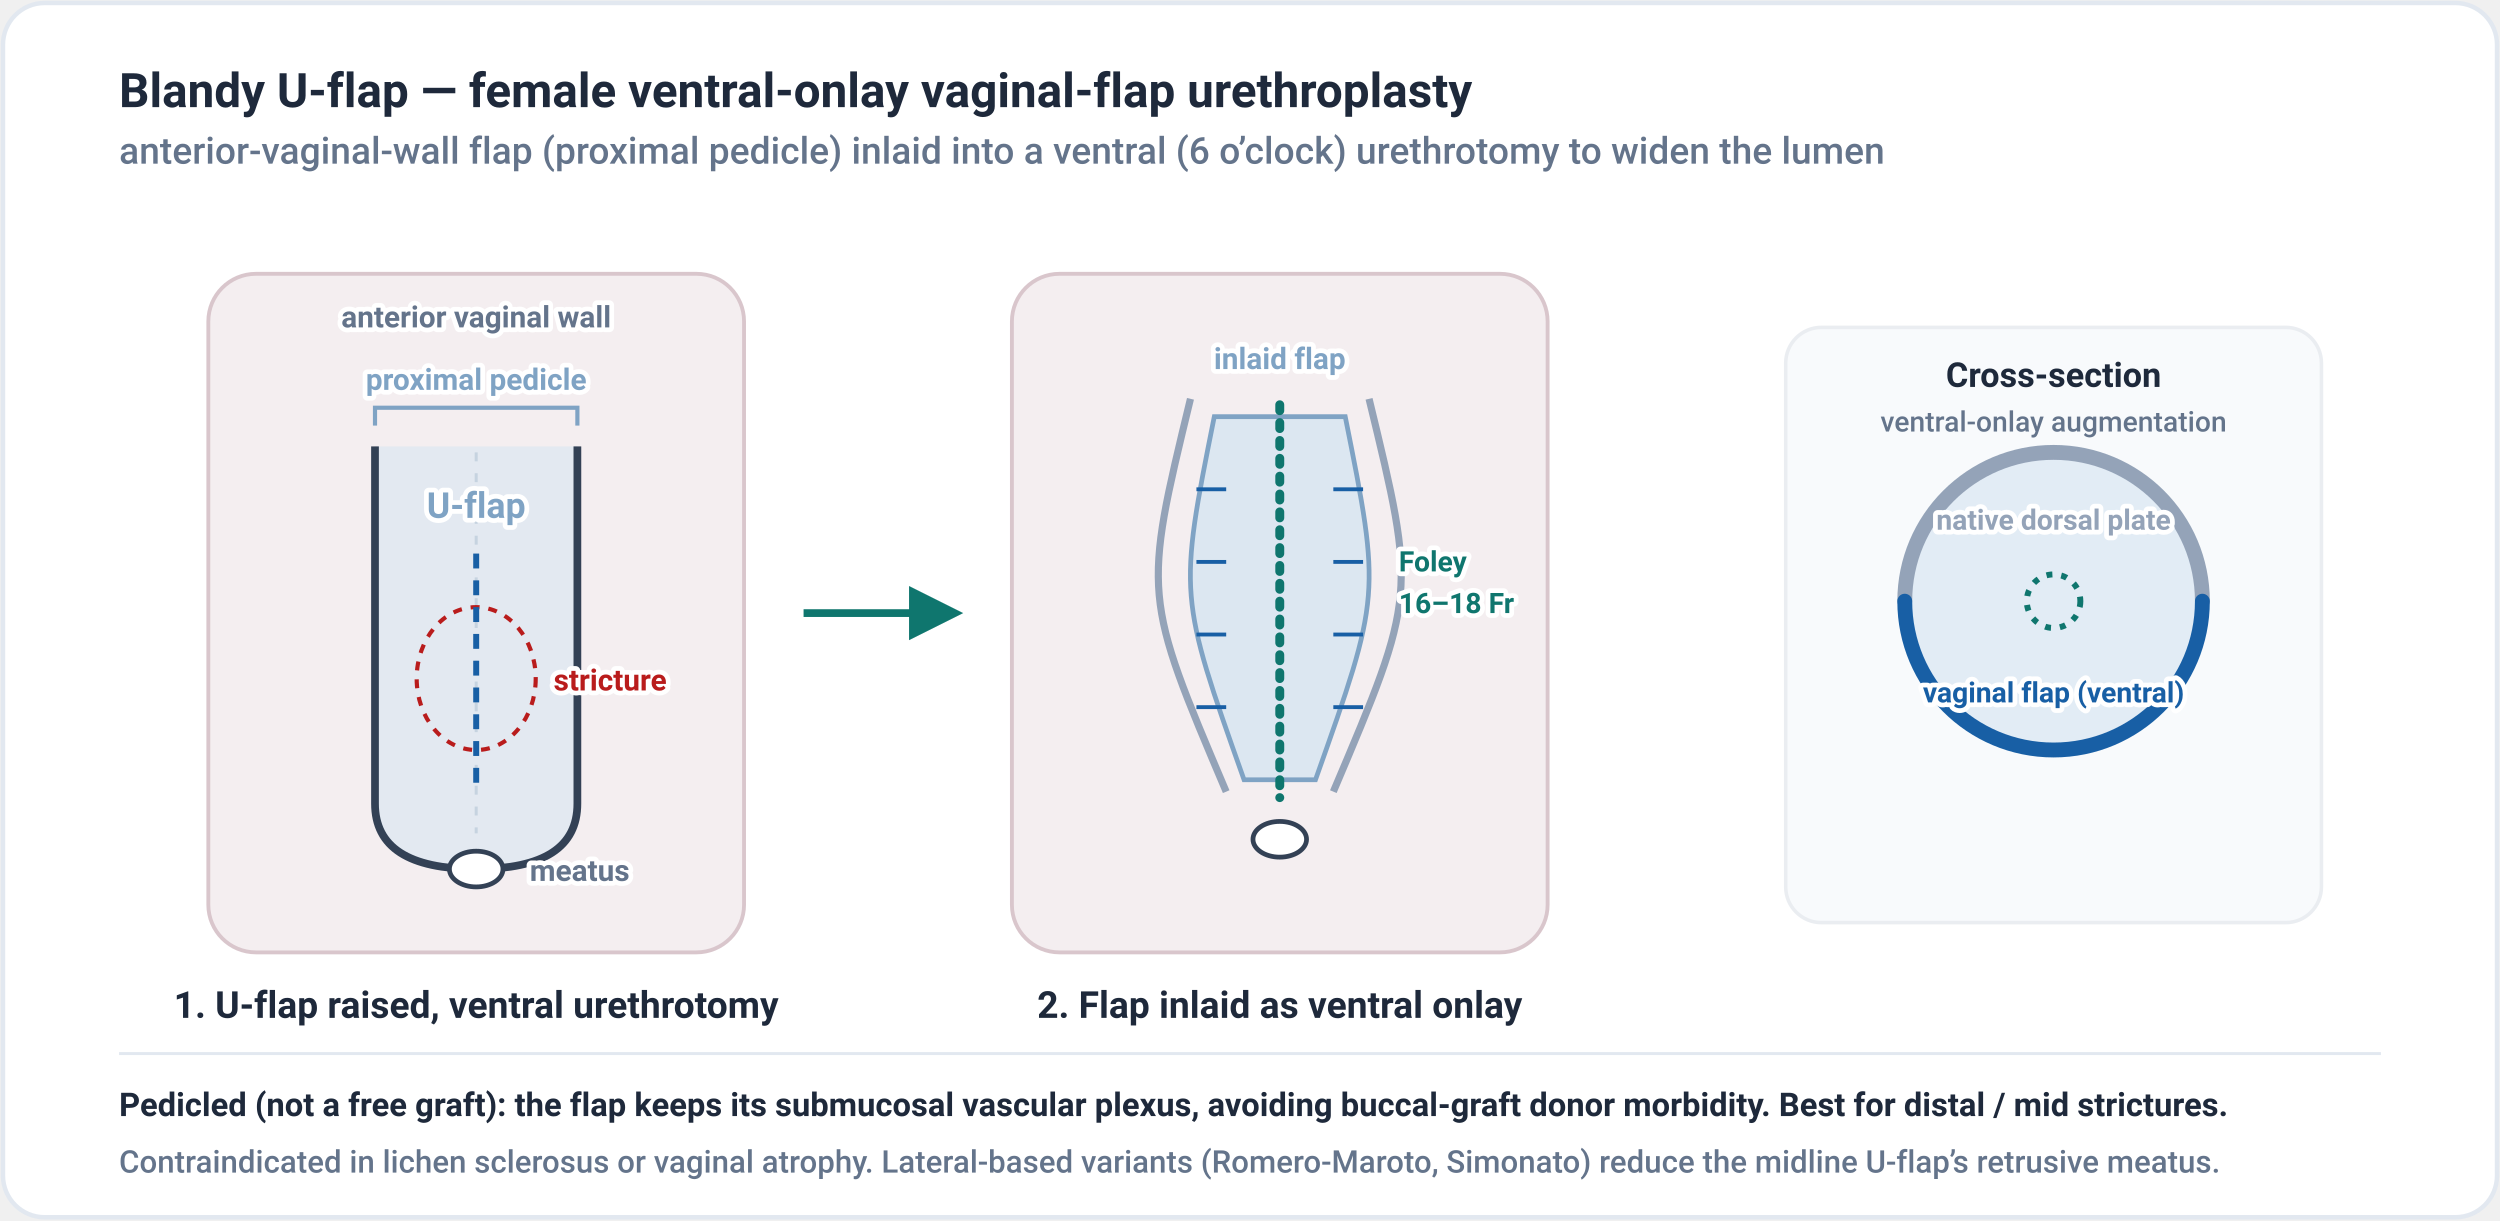
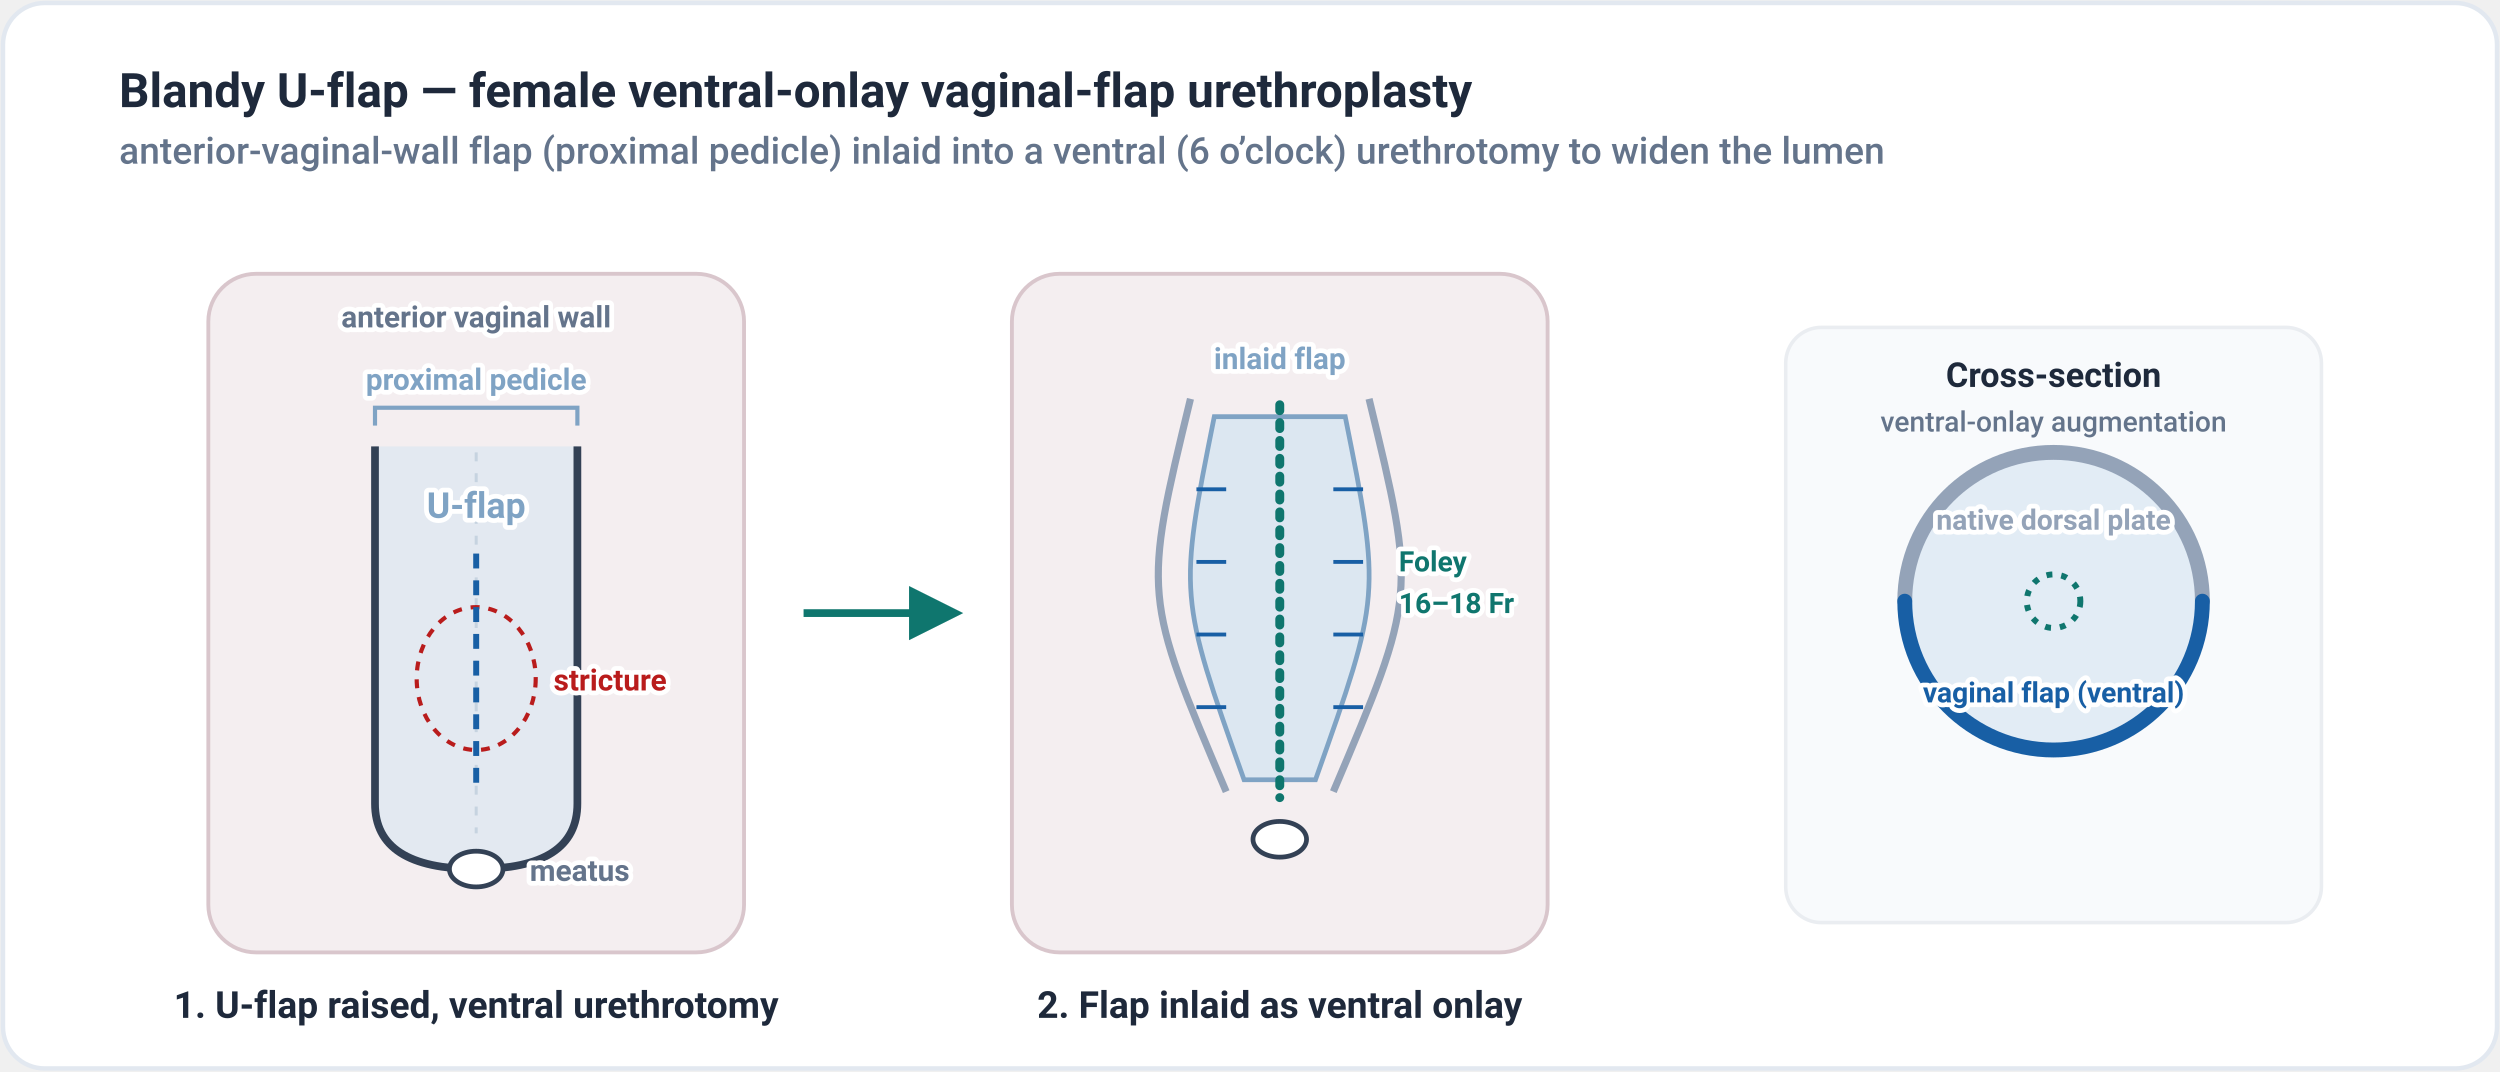
- <svg xmlns="http://www.w3.org/2000/svg" viewBox="0 0 840 410" width="840" height="410" role="img" aria-label="Blandy U-flap female vaginal-flap urethroplasty: panel 1 shows a U-shaped anterior-vaginal-wall flap with a proximal pedicle outlined over a strictured urethra with a planned ventral 6 o'clock urethrotomy; panel 2 shows the flap inlaid as a ventral onlay over a 16 to 18 French Foley catheter, sutured to the opened native urethral plate; a cross-section inset shows the native dorsal plate above and the vaginal-flap ventral onlay below around the catheter lumen. Key notes it is a pedicled flap that preserves its vascular plexus, is best for distal and mid-urethral strictures, is contraindicated in lichen sclerosus, and that lateral-based variants reduce the retrusive-meatus problem.">
+ <svg xmlns="http://www.w3.org/2000/svg" viewBox="0 0 840 360" width="840" height="360" role="img" aria-label="Blandy U-flap female vaginal-flap urethroplasty: panel 1 shows a U-shaped anterior-vaginal-wall flap with a proximal pedicle outlined over a strictured urethra with a planned ventral 6 o'clock urethrotomy; panel 2 shows the flap inlaid as a ventral onlay over a 16 to 18 French Foley catheter, sutured to the opened native urethral plate; a cross-section inset shows the native dorsal plate above and the vaginal-flap ventral onlay below around the catheter lumen. Key notes it is a pedicled flap that preserves its vascular plexus, is best for distal and mid-urethral strictures, is contraindicated in lichen sclerosus, and that lateral-based variants reduce the retrusive-meatus problem.">
  <defs>
    <marker id="ab" viewBox="0 0 10 10" refX="8" refY="5" markerWidth="7" markerHeight="7" orient="auto-start-reverse">
      <path d="M0,0 L10,5 L0,10 z" fill="#0F766E" />
    </marker>
  </defs>
-   <rect x="1" y="1" width="838" height="408" rx="14" fill="#FFFFFF" stroke="#E2E8F0" stroke-width="1.5" />
+   <rect x="1" y="1" width="838" height="358" rx="14" fill="#FFFFFF" stroke="#E2E8F0" stroke-width="1.5" />
  <text x="40" y="36" text-anchor="start" font-family="-apple-system, 'Segoe UI', Roboto, Helvetica, Arial, sans-serif" font-size="16" font-weight="700" fill="#1E293B">Blandy U-flap — female ventral-onlay vaginal-flap urethroplasty</text>
  <text x="40" y="55" text-anchor="start" font-family="-apple-system, 'Segoe UI', Roboto, Helvetica, Arial, sans-serif" font-size="12.5" font-weight="500" fill="#64748B">anterior-vaginal-wall flap (proximal pedicle) inlaid into a ventral (6 o’clock) urethrotomy to widen the lumen</text>
  <rect x="70" y="92" width="180" height="228" rx="16" fill="#F4EEF0" stroke="#D9C6CC" stroke-width="1.3" />
  <text x="160" y="110" text-anchor="middle" font-family="-apple-system, 'Segoe UI', Roboto, Helvetica, Arial, sans-serif" font-size="10" font-weight="600" fill="#64748B" paint-order="stroke" stroke="#FFFFFF" stroke-width="3.2" stroke-linejoin="round">anterior vaginal wall</text>
  <line x1="160" y1="152" x2="160" y2="280" stroke="#94A3B8" stroke-width="1" stroke-dasharray="3 4" />
  <path d="M 126 150 L 126 270 Q 126 292 160 292 Q 194 292 194 270 L 194 150" fill="#DCE7F1" fill-opacity="0.7" stroke="#334155" stroke-width="2.6" stroke-linejoin="round" />
  <text x="160" y="174" text-anchor="middle" font-family="-apple-system, 'Segoe UI', Roboto, Helvetica, Arial, sans-serif" font-size="12" font-weight="700" fill="#7FA3C4" paint-order="stroke" stroke="#FFFFFF" stroke-width="3.2" stroke-linejoin="round">U-flap</text>
  <ellipse cx="160" cy="228" rx="20" ry="24" fill="none" stroke="#B91C1C" stroke-width="1.4" stroke-dasharray="3 3" />
  <text x="186" y="232" text-anchor="start" font-family="-apple-system, 'Segoe UI', Roboto, Helvetica, Arial, sans-serif" font-size="10" font-weight="700" fill="#B91C1C" paint-order="stroke" stroke="#FFFFFF" stroke-width="3.2" stroke-linejoin="round">stricture</text>
  <line x1="160" y1="186" x2="160" y2="264" stroke="#185FA5" stroke-width="2" stroke-dasharray="5 4" />
  <path d="M 126 143 L 126 137 L 194 137 L 194 143" fill="none" stroke="#7FA3C4" stroke-width="1.4" />
  <text x="160" y="131" text-anchor="middle" font-family="-apple-system, 'Segoe UI', Roboto, Helvetica, Arial, sans-serif" font-size="10" font-weight="700" fill="#7FA3C4" paint-order="stroke" stroke="#FFFFFF" stroke-width="3.2" stroke-linejoin="round">proximal pedicle</text>
  <ellipse cx="160" cy="292" rx="9" ry="6" fill="#FFFFFF" stroke="#334155" stroke-width="1.6" />
  <text x="178" y="296" text-anchor="start" font-family="-apple-system, 'Segoe UI', Roboto, Helvetica, Arial, sans-serif" font-size="10" font-weight="600" fill="#64748B" paint-order="stroke" stroke="#FFFFFF" stroke-width="3.2" stroke-linejoin="round">meatus</text>
  <text x="160" y="342" text-anchor="middle" font-family="-apple-system, 'Segoe UI', Roboto, Helvetica, Arial, sans-serif" font-size="12.5" font-weight="700" fill="#1E293B">1. U-flap raised, ventral urethrotomy</text>
  <line x1="270" y1="206" x2="320" y2="206" stroke="#0F766E" stroke-width="2.6" marker-end="url(#ab)" />
  <rect x="340" y="92" width="180" height="228" rx="16" fill="#F4EEF0" stroke="#D9C6CC" stroke-width="1.3" />
  <path d="M 400 134 C 384 200, 384 200, 412 266" fill="none" stroke="#94A3B8" stroke-width="2.4" />
  <path d="M 460 134 C 476 200, 476 200, 448 266" fill="none" stroke="#94A3B8" stroke-width="2.4" />
  <path d="M 408 140 C 396 200, 396 200, 418 262 L 442 262 C 464 200, 464 200, 452 140 Z" fill="#DCE7F1" stroke="#7FA3C4" stroke-width="1.6" />
  <line x1="430" y1="136" x2="430" y2="268" stroke="#0F766E" stroke-width="3" stroke-dasharray="2 4" stroke-linecap="round" />
  <line x1="402" y1="164.4" x2="412" y2="164.4" stroke="#185FA5" stroke-width="1.3" />
  <line x1="448" y1="164.4" x2="458" y2="164.4" stroke="#185FA5" stroke-width="1.3" />
  <line x1="402" y1="188.8" x2="412" y2="188.8" stroke="#185FA5" stroke-width="1.3" />
  <line x1="448" y1="188.8" x2="458" y2="188.8" stroke="#185FA5" stroke-width="1.3" />
  <line x1="402" y1="213.2" x2="412" y2="213.2" stroke="#185FA5" stroke-width="1.3" />
  <line x1="448" y1="213.2" x2="458" y2="213.2" stroke="#185FA5" stroke-width="1.3" />
  <line x1="402" y1="237.6" x2="412" y2="237.6" stroke="#185FA5" stroke-width="1.3" />
  <line x1="448" y1="237.6" x2="458" y2="237.6" stroke="#185FA5" stroke-width="1.3" />
  <text x="430" y="124" text-anchor="middle" font-family="-apple-system, 'Segoe UI', Roboto, Helvetica, Arial, sans-serif" font-size="10" font-weight="700" fill="#7FA3C4" paint-order="stroke" stroke="#FFFFFF" stroke-width="3.2" stroke-linejoin="round">inlaid flap</text>
  <text x="470" y="192" text-anchor="start" font-family="-apple-system, 'Segoe UI', Roboto, Helvetica, Arial, sans-serif" font-size="9.5" font-weight="600" fill="#0F766E" paint-order="stroke" stroke="#FFFFFF" stroke-width="3.2" stroke-linejoin="round">Foley</text>
  <text x="470" y="206" text-anchor="start" font-family="-apple-system, 'Segoe UI', Roboto, Helvetica, Arial, sans-serif" font-size="9.5" font-weight="600" fill="#0F766E" paint-order="stroke" stroke="#FFFFFF" stroke-width="3.2" stroke-linejoin="round">16–18 Fr</text>
  <ellipse cx="430" cy="282" rx="9" ry="6" fill="#FFFFFF" stroke="#334155" stroke-width="1.6" />
  <text x="430" y="342" text-anchor="middle" font-family="-apple-system, 'Segoe UI', Roboto, Helvetica, Arial, sans-serif" font-size="12.5" font-weight="700" fill="#1E293B">2. Flap inlaid as ventral onlay</text>
  <rect x="600" y="110" width="180" height="200" rx="12" fill="#F8FAFC" stroke="#EAEDF1" stroke-width="1.2" />
  <text x="690" y="130" text-anchor="middle" font-family="-apple-system, 'Segoe UI', Roboto, Helvetica, Arial, sans-serif" font-size="11.5" font-weight="700" fill="#1E293B">Cross-section</text>
  <text x="690" y="145" text-anchor="middle" font-family="-apple-system, 'Segoe UI', Roboto, Helvetica, Arial, sans-serif" font-size="9.5" font-weight="500" fill="#64748B">ventral-onlay augmentation</text>
  <circle cx="690" cy="202" r="50" fill="#E2ECF5" />
  <path d="M 640 202 A 50 50 0 0 1 740 202" fill="none" stroke="#94A3B8" stroke-width="5" stroke-linecap="round" />
  <path d="M 640 202 A 50 50 0 0 0 740 202" fill="none" stroke="#185FA5" stroke-width="5" stroke-linecap="round" />
  <circle cx="690" cy="202" r="9" fill="none" stroke="#0F766E" stroke-width="2" stroke-dasharray="2 3" />
  <text x="690" y="178" text-anchor="middle" font-family="-apple-system, 'Segoe UI', Roboto, Helvetica, Arial, sans-serif" font-size="9.5" font-weight="700" fill="#94A3B8" paint-order="stroke" stroke="#FFFFFF" stroke-width="3.2" stroke-linejoin="round">native dorsal plate</text>
  <text x="690" y="236" text-anchor="middle" font-family="-apple-system, 'Segoe UI', Roboto, Helvetica, Arial, sans-serif" font-size="9.5" font-weight="700" fill="#185FA5" paint-order="stroke" stroke="#FFFFFF" stroke-width="3.2" stroke-linejoin="round">vaginal flap (ventral)</text>
-   <line x1="40" y1="354" x2="800" y2="354" stroke="#E2E8F0" stroke-width="1" />
-   <text x="40" y="375" text-anchor="start" font-family="-apple-system, 'Segoe UI', Roboto, Helvetica, Arial, sans-serif" font-size="11" font-weight="600" fill="#1E293B">Pedicled (not a free graft): the flap keeps its submucosal vascular plexus, avoiding buccal-graft donor morbidity. Best for distal / mid strictures.</text>
-   <text x="40" y="394" text-anchor="start" font-family="-apple-system, 'Segoe UI', Roboto, Helvetica, Arial, sans-serif" font-size="10.5" font-weight="500" fill="#64748B">Contraindicated in lichen sclerosus or vaginal atrophy. Lateral-based variants (Romero-Maroto, Simonato) reduce the midline U-flap’s retrusive meatus.</text>
</svg>
